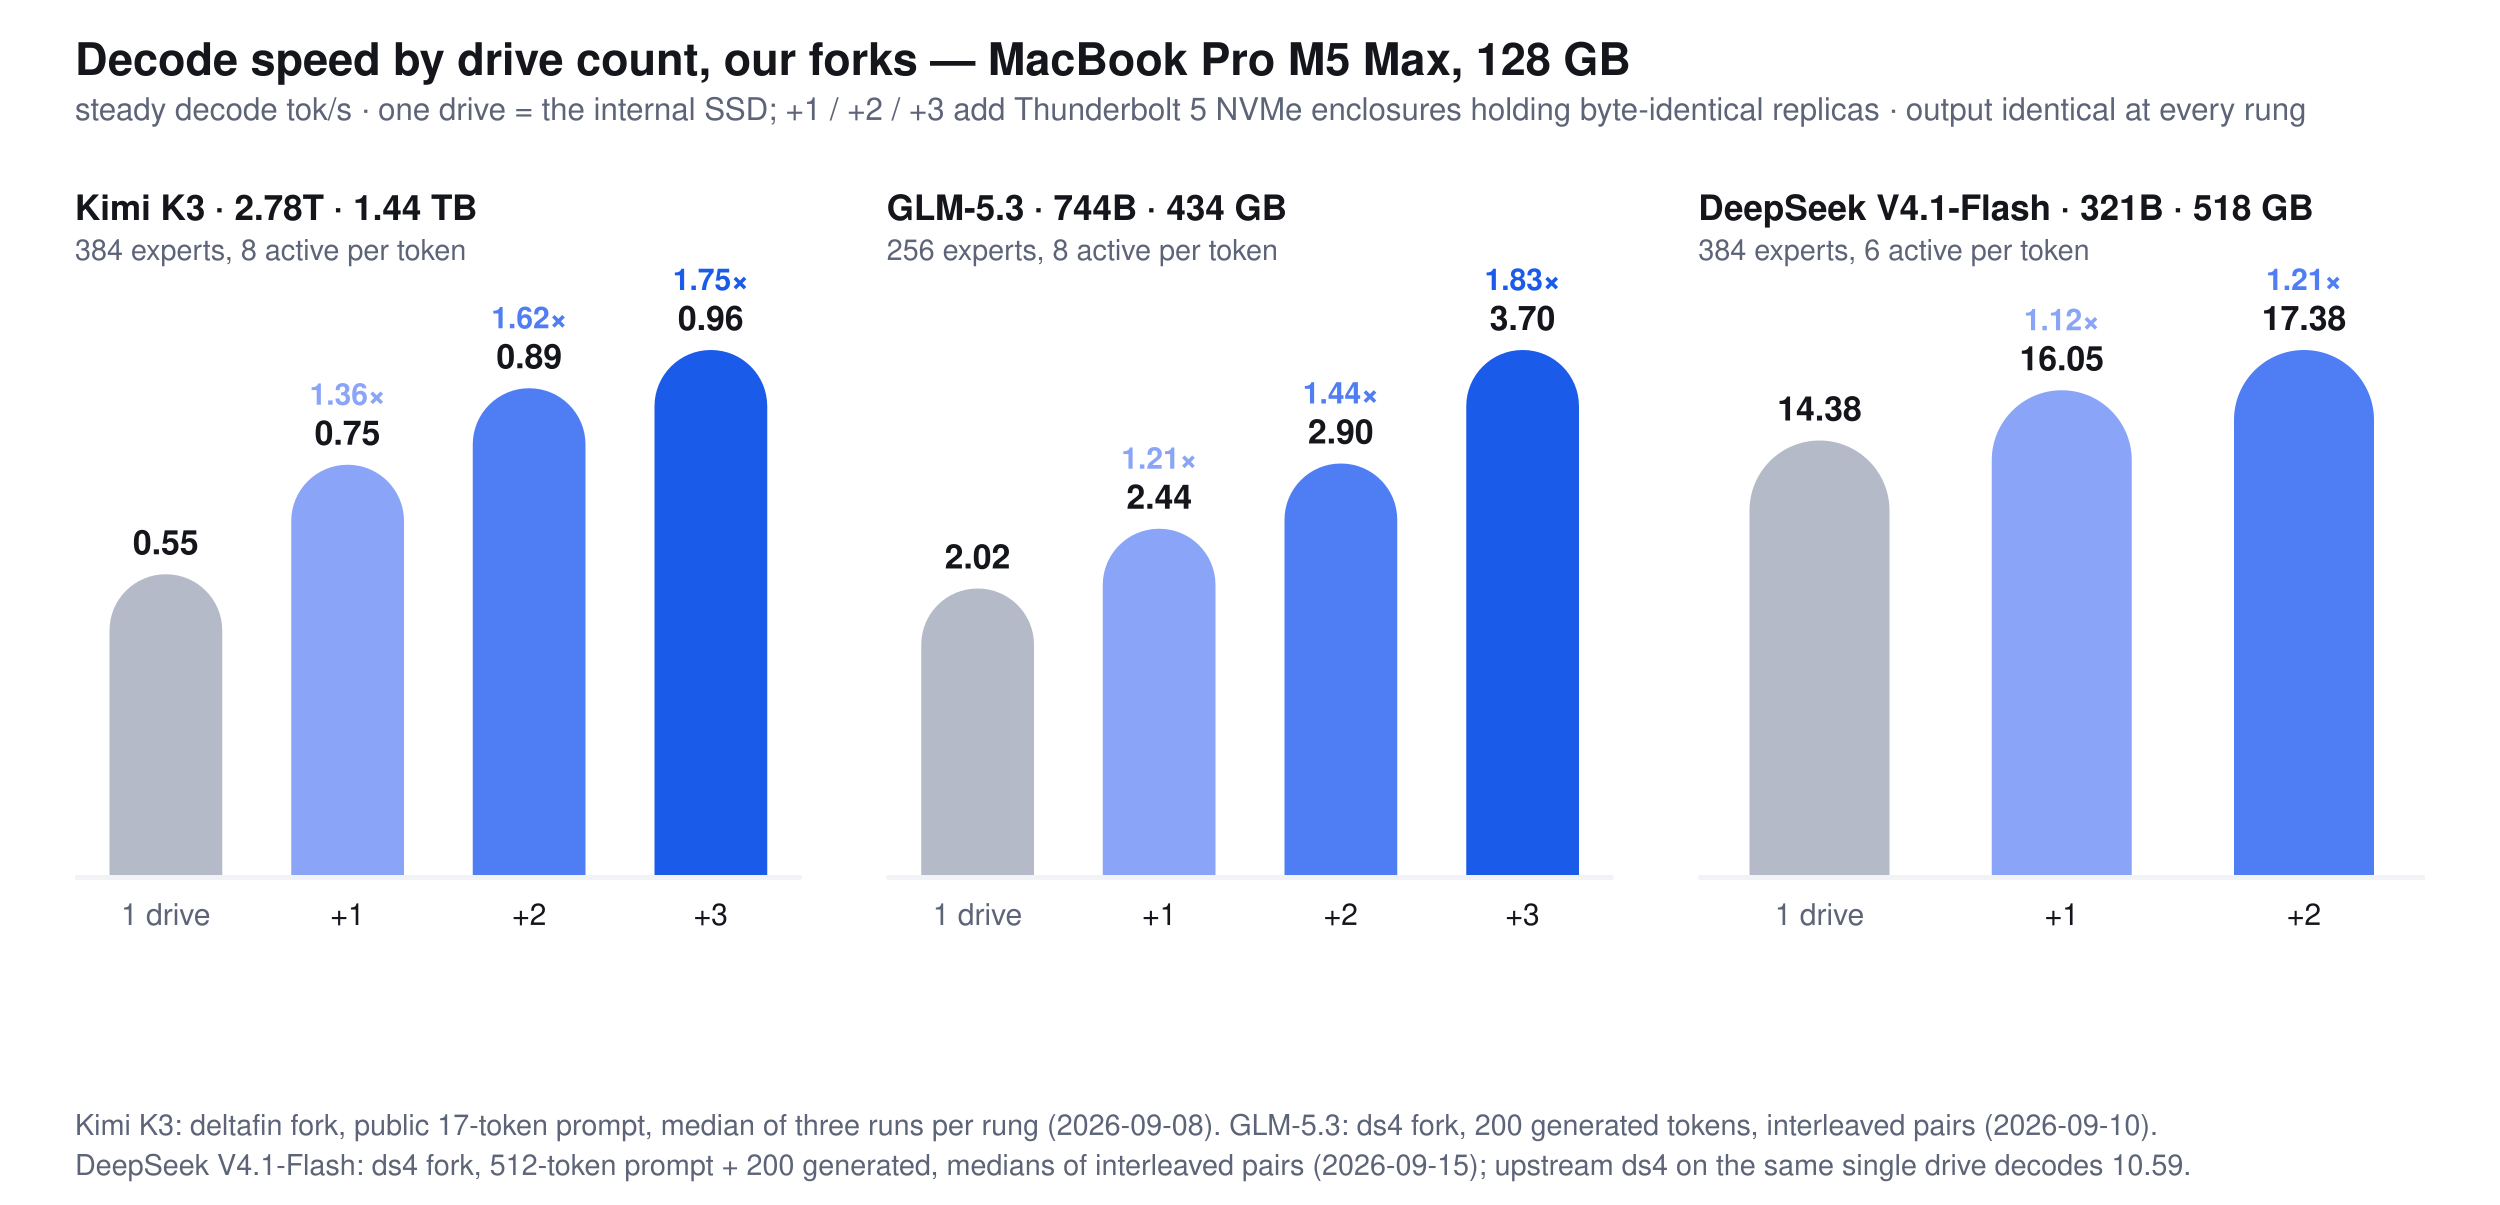
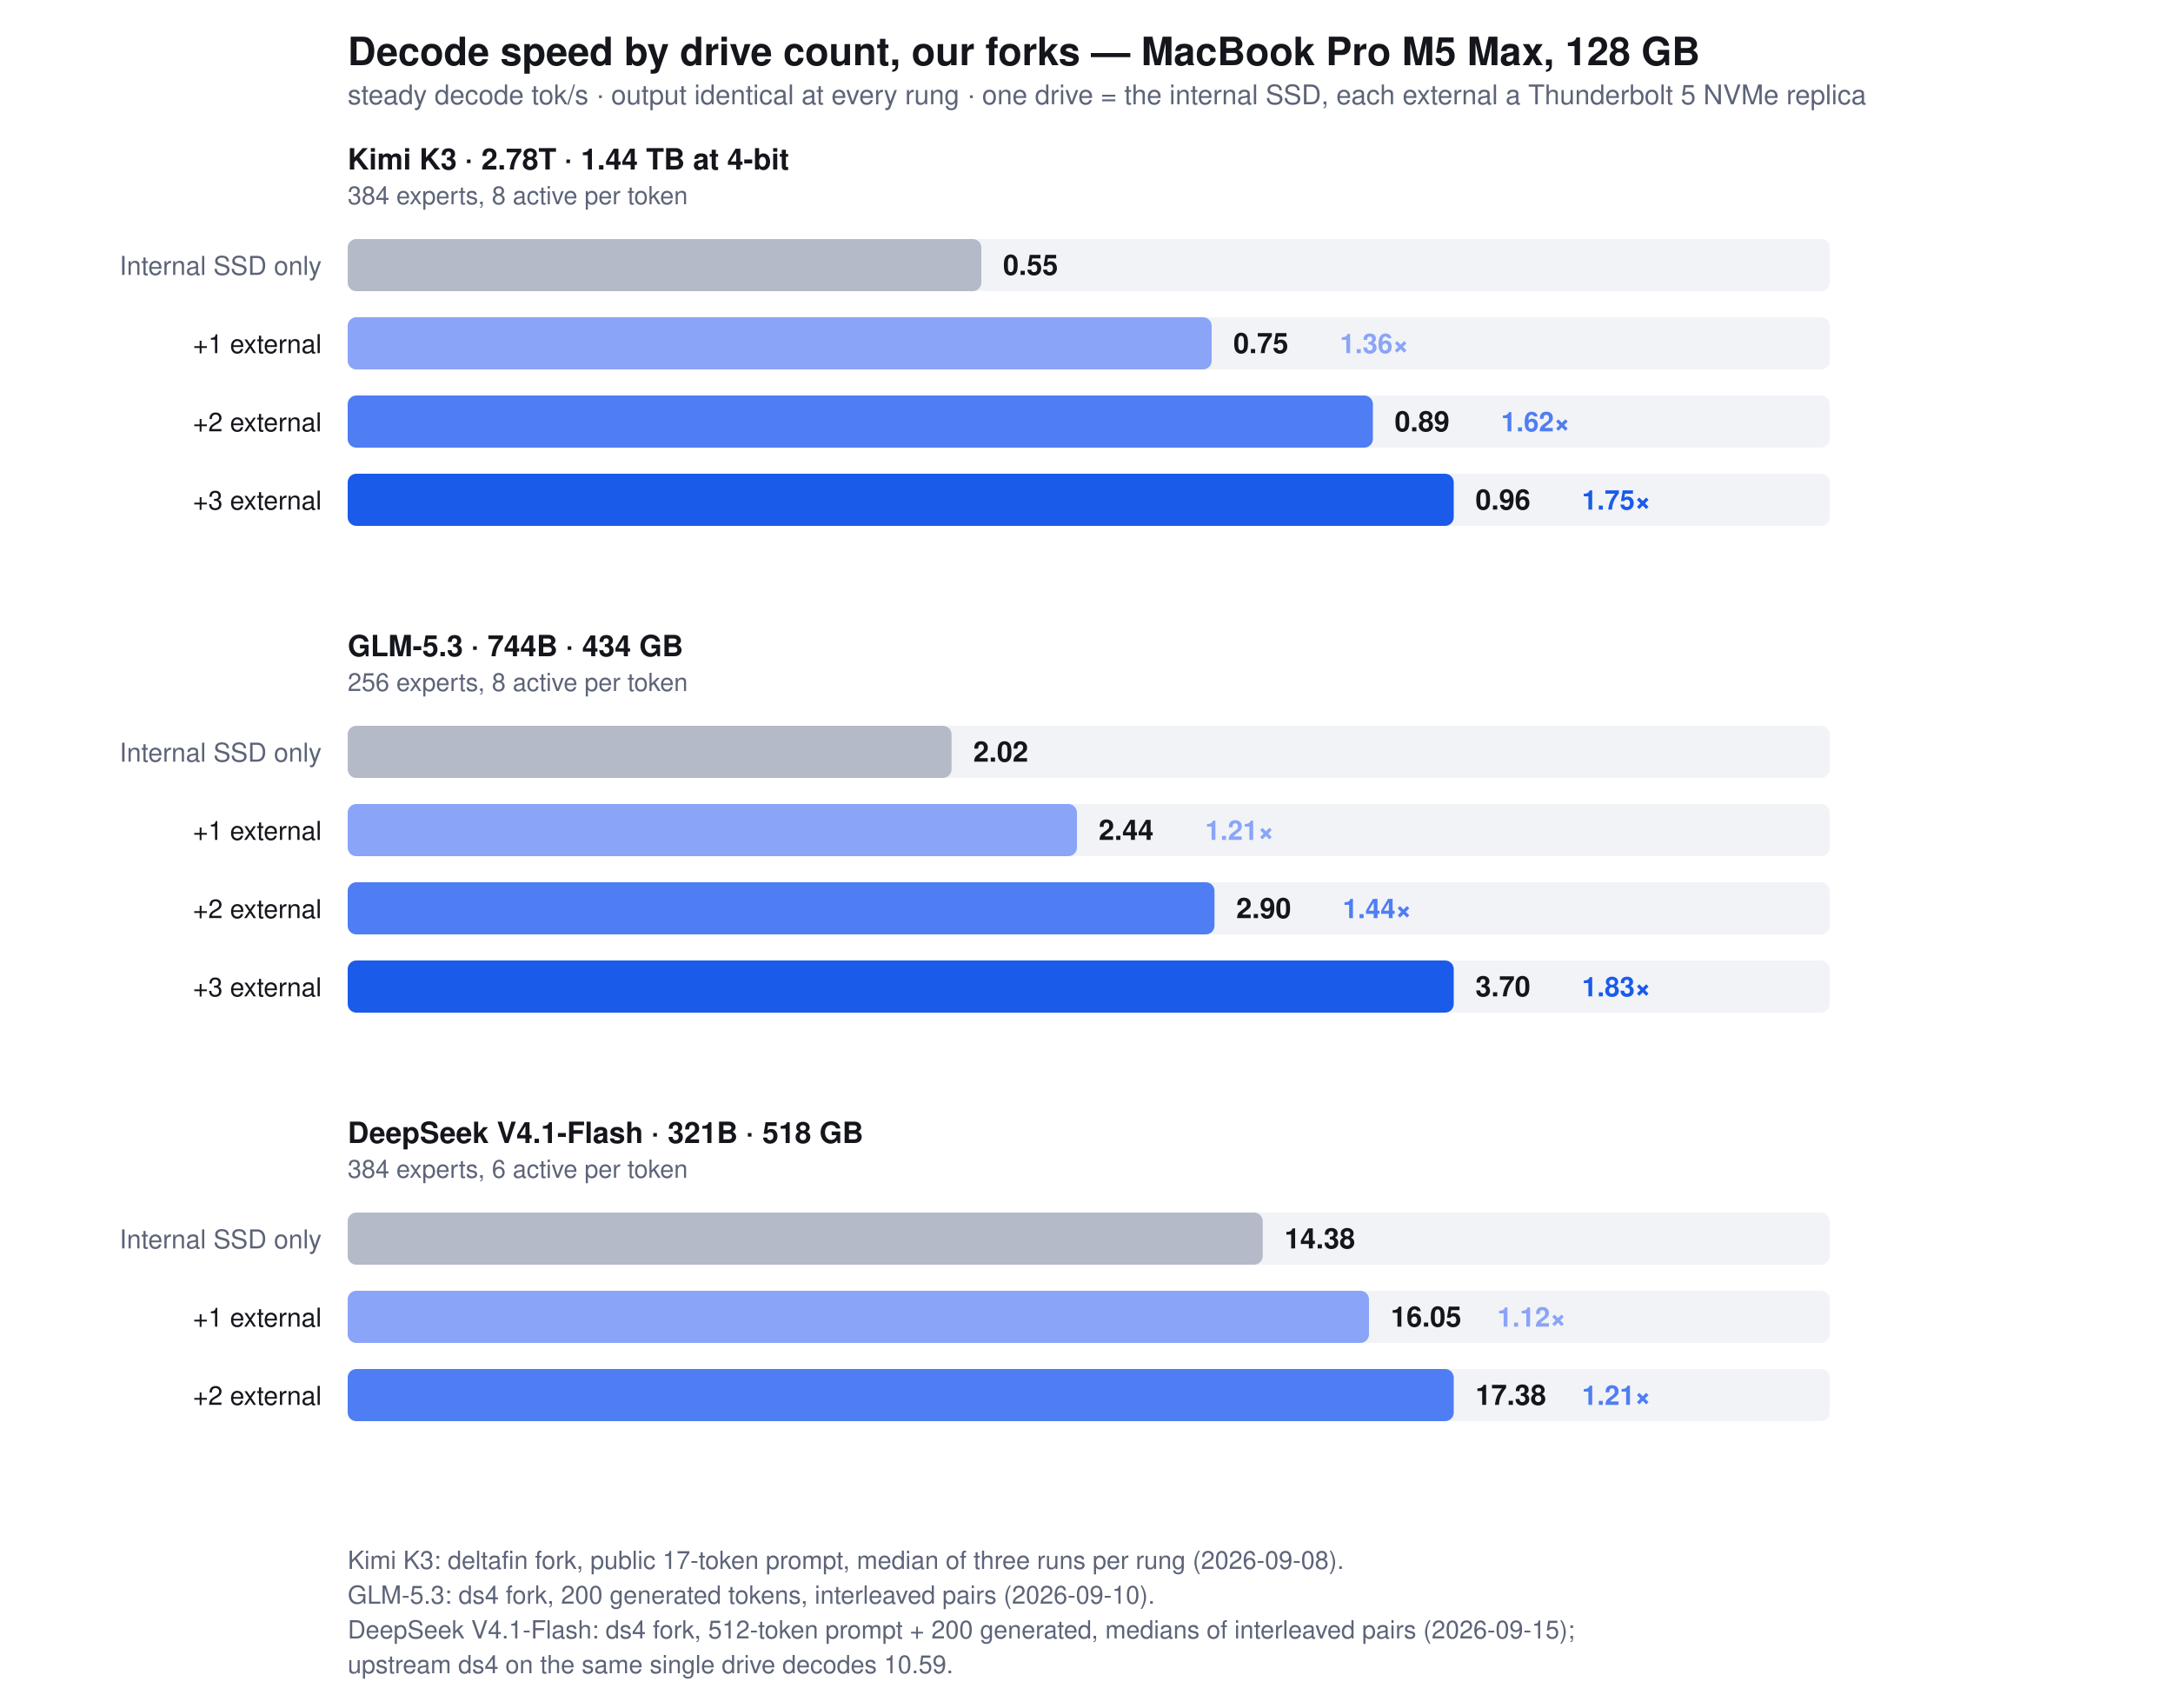
- <svg xmlns="http://www.w3.org/2000/svg" viewBox="0 0 1000 482" width="1000" height="482" font-family="-apple-system,BlinkMacSystemFont,Segoe UI,Helvetica,Arial,sans-serif">
-   <rect width="1000" height="482" fill="#ffffff" />
-   <text x="30" y="30" font-size="18" font-weight="700" fill="#14161c">Decode speed by drive count, our forks — MacBook Pro M5 Max, 128 GB</text>
-   <text x="30" y="48" font-size="12.5" fill="#5d6478">steady decode tok/s · one drive = the internal SSD; +1 / +2 / +3 add Thunderbolt 5 NVMe enclosures holding byte-identical replicas · output identical at every rung</text>
-   <text x="30.0" y="88" font-size="14" font-weight="700" fill="#14161c">Kimi K3 · 2.78T · 1.44 TB</text>
-   <text x="30.0" y="104" font-size="11.5" fill="#5d6478">384 experts, 8 active per token</text>
-   <rect x="30.0" y="350" width="290.7" height="2" rx="1" fill="#f1f3f7" />
-   <rect x="43.8" y="229.7" width="45.1" height="142.8" rx="22.5" fill="#b4bac7" />
-   <rect x="42.8" y="351" width="47.1" height="24.5" fill="#ffffff" />
-   <rect x="30.0" y="350" width="290.7" height="2" rx="1" fill="#f1f3f7" />
-   <text x="66.3" y="221.7" font-size="13.5" font-weight="700" text-anchor="middle" fill="#14161c">0.55</text>
-   <text x="66.3" y="370" font-size="12" text-anchor="middle" fill="#5d6478">1 drive</text>
-   <rect x="116.5" y="185.9" width="45.1" height="186.6" rx="22.5" fill="#8aa4f7" />
-   <rect x="115.5" y="351" width="47.1" height="24.5" fill="#ffffff" />
-   <rect x="30.0" y="350" width="290.7" height="2" rx="1" fill="#f1f3f7" />
-   <text x="139.0" y="177.9" font-size="13.5" font-weight="700" text-anchor="middle" fill="#14161c">0.75</text>
-   <text x="139.0" y="161.9" font-size="12" font-weight="600" text-anchor="middle" fill="#8aa4f7">1.36×</text>
-   <text x="139.0" y="370" font-size="12" text-anchor="middle" fill="#14161c">+1</text>
-   <rect x="189.1" y="155.3" width="45.1" height="217.2" rx="22.5" fill="#4f7df3" />
-   <rect x="188.1" y="351" width="47.1" height="24.5" fill="#ffffff" />
-   <rect x="30.0" y="350" width="290.7" height="2" rx="1" fill="#f1f3f7" />
-   <text x="211.7" y="147.3" font-size="13.5" font-weight="700" text-anchor="middle" fill="#14161c">0.89</text>
-   <text x="211.7" y="131.3" font-size="12" font-weight="600" text-anchor="middle" fill="#4f7df3">1.62×</text>
-   <text x="211.7" y="370" font-size="12" text-anchor="middle" fill="#14161c">+2</text>
-   <rect x="261.8" y="140.0" width="45.1" height="232.5" rx="22.5" fill="#1b5bea" />
-   <rect x="260.8" y="351" width="47.1" height="24.5" fill="#ffffff" />
-   <rect x="30.0" y="350" width="290.7" height="2" rx="1" fill="#f1f3f7" />
-   <text x="284.3" y="132.0" font-size="13.5" font-weight="700" text-anchor="middle" fill="#14161c">0.96</text>
-   <text x="284.3" y="116.0" font-size="12" font-weight="600" text-anchor="middle" fill="#1b5bea">1.75×</text>
-   <text x="284.3" y="370" font-size="12" text-anchor="middle" fill="#14161c">+3</text>
-   <text x="354.667" y="88" font-size="14" font-weight="700" fill="#14161c">GLM-5.3 · 744B · 434 GB</text>
-   <text x="354.667" y="104" font-size="11.5" fill="#5d6478">256 experts, 8 active per token</text>
-   <rect x="354.667" y="350" width="290.7" height="2" rx="1" fill="#f1f3f7" />
-   <rect x="368.5" y="235.4" width="45.1" height="137.2" rx="22.5" fill="#b4bac7" />
-   <rect x="367.5" y="351" width="47.1" height="24.5" fill="#ffffff" />
-   <rect x="354.667" y="350" width="290.7" height="2" rx="1" fill="#f1f3f7" />
-   <text x="391.0" y="227.4" font-size="13.5" font-weight="700" text-anchor="middle" fill="#14161c">2.02</text>
-   <text x="391.0" y="370" font-size="12" text-anchor="middle" fill="#5d6478">1 drive</text>
-   <rect x="441.1" y="211.5" width="45.1" height="161.0" rx="22.5" fill="#8aa4f7" />
-   <rect x="440.1" y="351" width="47.1" height="24.5" fill="#ffffff" />
-   <rect x="354.667" y="350" width="290.7" height="2" rx="1" fill="#f1f3f7" />
-   <text x="463.7" y="203.5" font-size="13.5" font-weight="700" text-anchor="middle" fill="#14161c">2.44</text>
-   <text x="463.7" y="187.5" font-size="12" font-weight="600" text-anchor="middle" fill="#8aa4f7">1.21×</text>
-   <text x="463.7" y="370" font-size="12" text-anchor="middle" fill="#14161c">+1</text>
-   <rect x="513.8" y="185.4" width="45.1" height="187.1" rx="22.5" fill="#4f7df3" />
-   <rect x="512.8" y="351" width="47.1" height="24.5" fill="#ffffff" />
-   <rect x="354.667" y="350" width="290.7" height="2" rx="1" fill="#f1f3f7" />
-   <text x="536.3" y="177.4" font-size="13.5" font-weight="700" text-anchor="middle" fill="#14161c">2.90</text>
-   <text x="536.3" y="161.4" font-size="12" font-weight="600" text-anchor="middle" fill="#4f7df3">1.44×</text>
-   <text x="536.3" y="370" font-size="12" text-anchor="middle" fill="#14161c">+2</text>
-   <rect x="586.5" y="140.0" width="45.1" height="232.5" rx="22.5" fill="#1b5bea" />
-   <rect x="585.5" y="351" width="47.1" height="24.5" fill="#ffffff" />
-   <rect x="354.667" y="350" width="290.7" height="2" rx="1" fill="#f1f3f7" />
-   <text x="609.0" y="132.0" font-size="13.5" font-weight="700" text-anchor="middle" fill="#14161c">3.70</text>
-   <text x="609.0" y="116.0" font-size="12" font-weight="600" text-anchor="middle" fill="#1b5bea">1.83×</text>
-   <text x="609.0" y="370" font-size="12" text-anchor="middle" fill="#14161c">+3</text>
-   <text x="679.333" y="88" font-size="14" font-weight="700" fill="#14161c">DeepSeek V4.1-Flash · 321B · 518 GB</text>
-   <text x="679.333" y="104" font-size="11.5" fill="#5d6478">384 experts, 6 active per token</text>
-   <rect x="679.333" y="350" width="290.7" height="2" rx="1" fill="#f1f3f7" />
-   <rect x="699.8" y="176.2" width="56.0" height="201.8" rx="28.0" fill="#b4bac7" />
-   <rect x="698.8" y="351" width="58.0" height="30.0" fill="#ffffff" />
-   <rect x="679.333" y="350" width="290.7" height="2" rx="1" fill="#f1f3f7" />
-   <text x="727.8" y="168.2" font-size="13.5" font-weight="700" text-anchor="middle" fill="#14161c">14.38</text>
-   <text x="727.8" y="370" font-size="12" text-anchor="middle" fill="#5d6478">1 drive</text>
-   <rect x="796.7" y="156.1" width="56.0" height="221.9" rx="28.0" fill="#8aa4f7" />
-   <rect x="795.7" y="351" width="58.0" height="30.0" fill="#ffffff" />
-   <rect x="679.333" y="350" width="290.7" height="2" rx="1" fill="#f1f3f7" />
-   <text x="824.7" y="148.1" font-size="13.5" font-weight="700" text-anchor="middle" fill="#14161c">16.05</text>
-   <text x="824.7" y="132.1" font-size="12" font-weight="600" text-anchor="middle" fill="#8aa4f7">1.12×</text>
-   <text x="824.7" y="370" font-size="12" text-anchor="middle" fill="#14161c">+1</text>
-   <rect x="893.6" y="140.0" width="56.0" height="238.0" rx="28.0" fill="#4f7df3" />
-   <rect x="892.6" y="351" width="58.0" height="30.0" fill="#ffffff" />
-   <rect x="679.333" y="350" width="290.7" height="2" rx="1" fill="#f1f3f7" />
-   <text x="921.6" y="132.0" font-size="13.5" font-weight="700" text-anchor="middle" fill="#14161c">17.38</text>
-   <text x="921.6" y="116.0" font-size="12" font-weight="600" text-anchor="middle" fill="#4f7df3">1.21×</text>
-   <text x="921.6" y="370" font-size="12" text-anchor="middle" fill="#14161c">+2</text>
-   <text x="30" y="454" font-size="11.5" fill="#5d6478">Kimi K3: deltafin fork, public 17-token prompt, median of three runs per rung (2026-09-08). GLM-5.3: ds4 fork, 200 generated tokens, interleaved pairs (2026-09-10).</text>
-   <text x="30" y="470" font-size="11.5" fill="#5d6478">DeepSeek V4.1-Flash: ds4 fork, 512-token prompt + 200 generated, medians of interleaved pairs (2026-09-15); upstream ds4 on the same single drive decodes 10.59.</text>
+ <svg xmlns="http://www.w3.org/2000/svg" viewBox="0 0 1000 786" width="1000" height="786" font-family="-apple-system,BlinkMacSystemFont,Segoe UI,Helvetica,Arial,sans-serif">
+   <rect width="1000" height="786" fill="#ffffff" />
+   <text x="160" y="30" font-size="18" font-weight="700" fill="#14161c">Decode speed by drive count, our forks — MacBook Pro M5 Max, 128 GB</text>
+   <text x="160" y="48" font-size="12.5" fill="#5d6478">steady decode tok/s · output identical at every rung · one drive = the internal SSD, each external a Thunderbolt 5 NVMe replica</text>
+   <text x="160" y="78" font-size="13.5" font-weight="700" fill="#14161c">Kimi K3 · 2.78T · 1.44 TB at 4-bit</text>
+   <text x="160" y="94" font-size="11.5" fill="#5d6478">384 experts, 8 active per token</text>
+   <text x="148" y="126.5" font-size="12" text-anchor="end" fill="#5d6478">Internal SSD only</text>
+   <rect x="160" y="110" width="682.0" height="24" rx="4.0" fill="#f1f3f7" />
+   <rect x="160" y="110" width="291.6" height="24" rx="4.0" fill="#b4bac7" />
+   <text x="461.6" y="126.5" font-size="13" font-weight="700" fill="#14161c">0.55</text>
+   <text x="148" y="162.5" font-size="12" text-anchor="end" fill="#14161c">+1 external</text>
+   <rect x="160" y="146" width="682.0" height="24" rx="4.0" fill="#f1f3f7" />
+   <rect x="160" y="146" width="397.6" height="24" rx="4.0" fill="#8aa4f7" />
+   <text x="567.6" y="162.5" font-size="13" font-weight="700" fill="#14161c">0.75</text>
+   <text x="616.6" y="162.5" font-size="12.5" font-weight="600" fill="#8aa4f7">1.36×</text>
+   <text x="148" y="198.5" font-size="12" text-anchor="end" fill="#14161c">+2 external</text>
+   <rect x="160" y="182" width="682.0" height="24" rx="4.0" fill="#f1f3f7" />
+   <rect x="160" y="182" width="471.8" height="24" rx="4.0" fill="#4f7df3" />
+   <text x="641.8" y="198.5" font-size="13" font-weight="700" fill="#14161c">0.89</text>
+   <text x="690.8" y="198.5" font-size="12.5" font-weight="600" fill="#4f7df3">1.62×</text>
+   <text x="148" y="234.5" font-size="12" text-anchor="end" fill="#14161c">+3 external</text>
+   <rect x="160" y="218" width="682.0" height="24" rx="4.0" fill="#f1f3f7" />
+   <rect x="160" y="218" width="509.0" height="24" rx="4.0" fill="#1b5bea" />
+   <text x="679.0" y="234.5" font-size="13" font-weight="700" fill="#14161c">0.96</text>
+   <text x="728.0" y="234.5" font-size="12.5" font-weight="600" fill="#1b5bea">1.75×</text>
+   <text x="160" y="302" font-size="13.5" font-weight="700" fill="#14161c">GLM-5.3 · 744B · 434 GB</text>
+   <text x="160" y="318" font-size="11.5" fill="#5d6478">256 experts, 8 active per token</text>
+   <text x="148" y="350.5" font-size="12" text-anchor="end" fill="#5d6478">Internal SSD only</text>
+   <rect x="160" y="334" width="682.0" height="24" rx="4.0" fill="#f1f3f7" />
+   <rect x="160" y="334" width="277.9" height="24" rx="4.0" fill="#b4bac7" />
+   <text x="447.9" y="350.5" font-size="13" font-weight="700" fill="#14161c">2.02</text>
+   <text x="148" y="386.5" font-size="12" text-anchor="end" fill="#14161c">+1 external</text>
+   <rect x="160" y="370" width="682.0" height="24" rx="4.0" fill="#f1f3f7" />
+   <rect x="160" y="370" width="335.6" height="24" rx="4.0" fill="#8aa4f7" />
+   <text x="505.6" y="386.5" font-size="13" font-weight="700" fill="#14161c">2.44</text>
+   <text x="554.6" y="386.5" font-size="12.5" font-weight="600" fill="#8aa4f7">1.21×</text>
+   <text x="148" y="422.5" font-size="12" text-anchor="end" fill="#14161c">+2 external</text>
+   <rect x="160" y="406" width="682.0" height="24" rx="4.0" fill="#f1f3f7" />
+   <rect x="160" y="406" width="398.9" height="24" rx="4.0" fill="#4f7df3" />
+   <text x="568.9" y="422.5" font-size="13" font-weight="700" fill="#14161c">2.90</text>
+   <text x="617.9" y="422.5" font-size="12.5" font-weight="600" fill="#4f7df3">1.44×</text>
+   <text x="148" y="458.5" font-size="12" text-anchor="end" fill="#14161c">+3 external</text>
+   <rect x="160" y="442" width="682.0" height="24" rx="4.0" fill="#f1f3f7" />
+   <rect x="160" y="442" width="509.0" height="24" rx="4.0" fill="#1b5bea" />
+   <text x="679.0" y="458.5" font-size="13" font-weight="700" fill="#14161c">3.70</text>
+   <text x="728.0" y="458.5" font-size="12.5" font-weight="600" fill="#1b5bea">1.83×</text>
+   <text x="160" y="526" font-size="13.5" font-weight="700" fill="#14161c">DeepSeek V4.1-Flash · 321B · 518 GB</text>
+   <text x="160" y="542" font-size="11.5" fill="#5d6478">384 experts, 6 active per token</text>
+   <text x="148" y="574.5" font-size="12" text-anchor="end" fill="#5d6478">Internal SSD only</text>
+   <rect x="160" y="558" width="682.0" height="24" rx="4.0" fill="#f1f3f7" />
+   <rect x="160" y="558" width="421.1" height="24" rx="4.0" fill="#b4bac7" />
+   <text x="591.1" y="574.5" font-size="13" font-weight="700" fill="#14161c">14.38</text>
+   <text x="148" y="610.5" font-size="12" text-anchor="end" fill="#14161c">+1 external</text>
+   <rect x="160" y="594" width="682.0" height="24" rx="4.0" fill="#f1f3f7" />
+   <rect x="160" y="594" width="470.0" height="24" rx="4.0" fill="#8aa4f7" />
+   <text x="640.0" y="610.5" font-size="13" font-weight="700" fill="#14161c">16.05</text>
+   <text x="689.0" y="610.5" font-size="12.5" font-weight="600" fill="#8aa4f7">1.12×</text>
+   <text x="148" y="646.5" font-size="12" text-anchor="end" fill="#14161c">+2 external</text>
+   <rect x="160" y="630" width="682.0" height="24" rx="4.0" fill="#f1f3f7" />
+   <rect x="160" y="630" width="509.0" height="24" rx="4.0" fill="#4f7df3" />
+   <text x="679.0" y="646.5" font-size="13" font-weight="700" fill="#14161c">17.38</text>
+   <text x="728.0" y="646.5" font-size="12.5" font-weight="600" fill="#4f7df3">1.21×</text>
+   <text x="160" y="722" font-size="11.5" fill="#5d6478">Kimi K3: deltafin fork, public 17-token prompt, median of three runs per rung (2026-09-08).</text>
+   <text x="160" y="738" font-size="11.5" fill="#5d6478">GLM-5.3: ds4 fork, 200 generated tokens, interleaved pairs (2026-09-10).</text>
+   <text x="160" y="754" font-size="11.5" fill="#5d6478">DeepSeek V4.1-Flash: ds4 fork, 512-token prompt + 200 generated, medians of interleaved pairs (2026-09-15);</text>
+   <text x="160" y="770" font-size="11.5" fill="#5d6478">upstream ds4 on the same single drive decodes 10.59.</text>
</svg>
